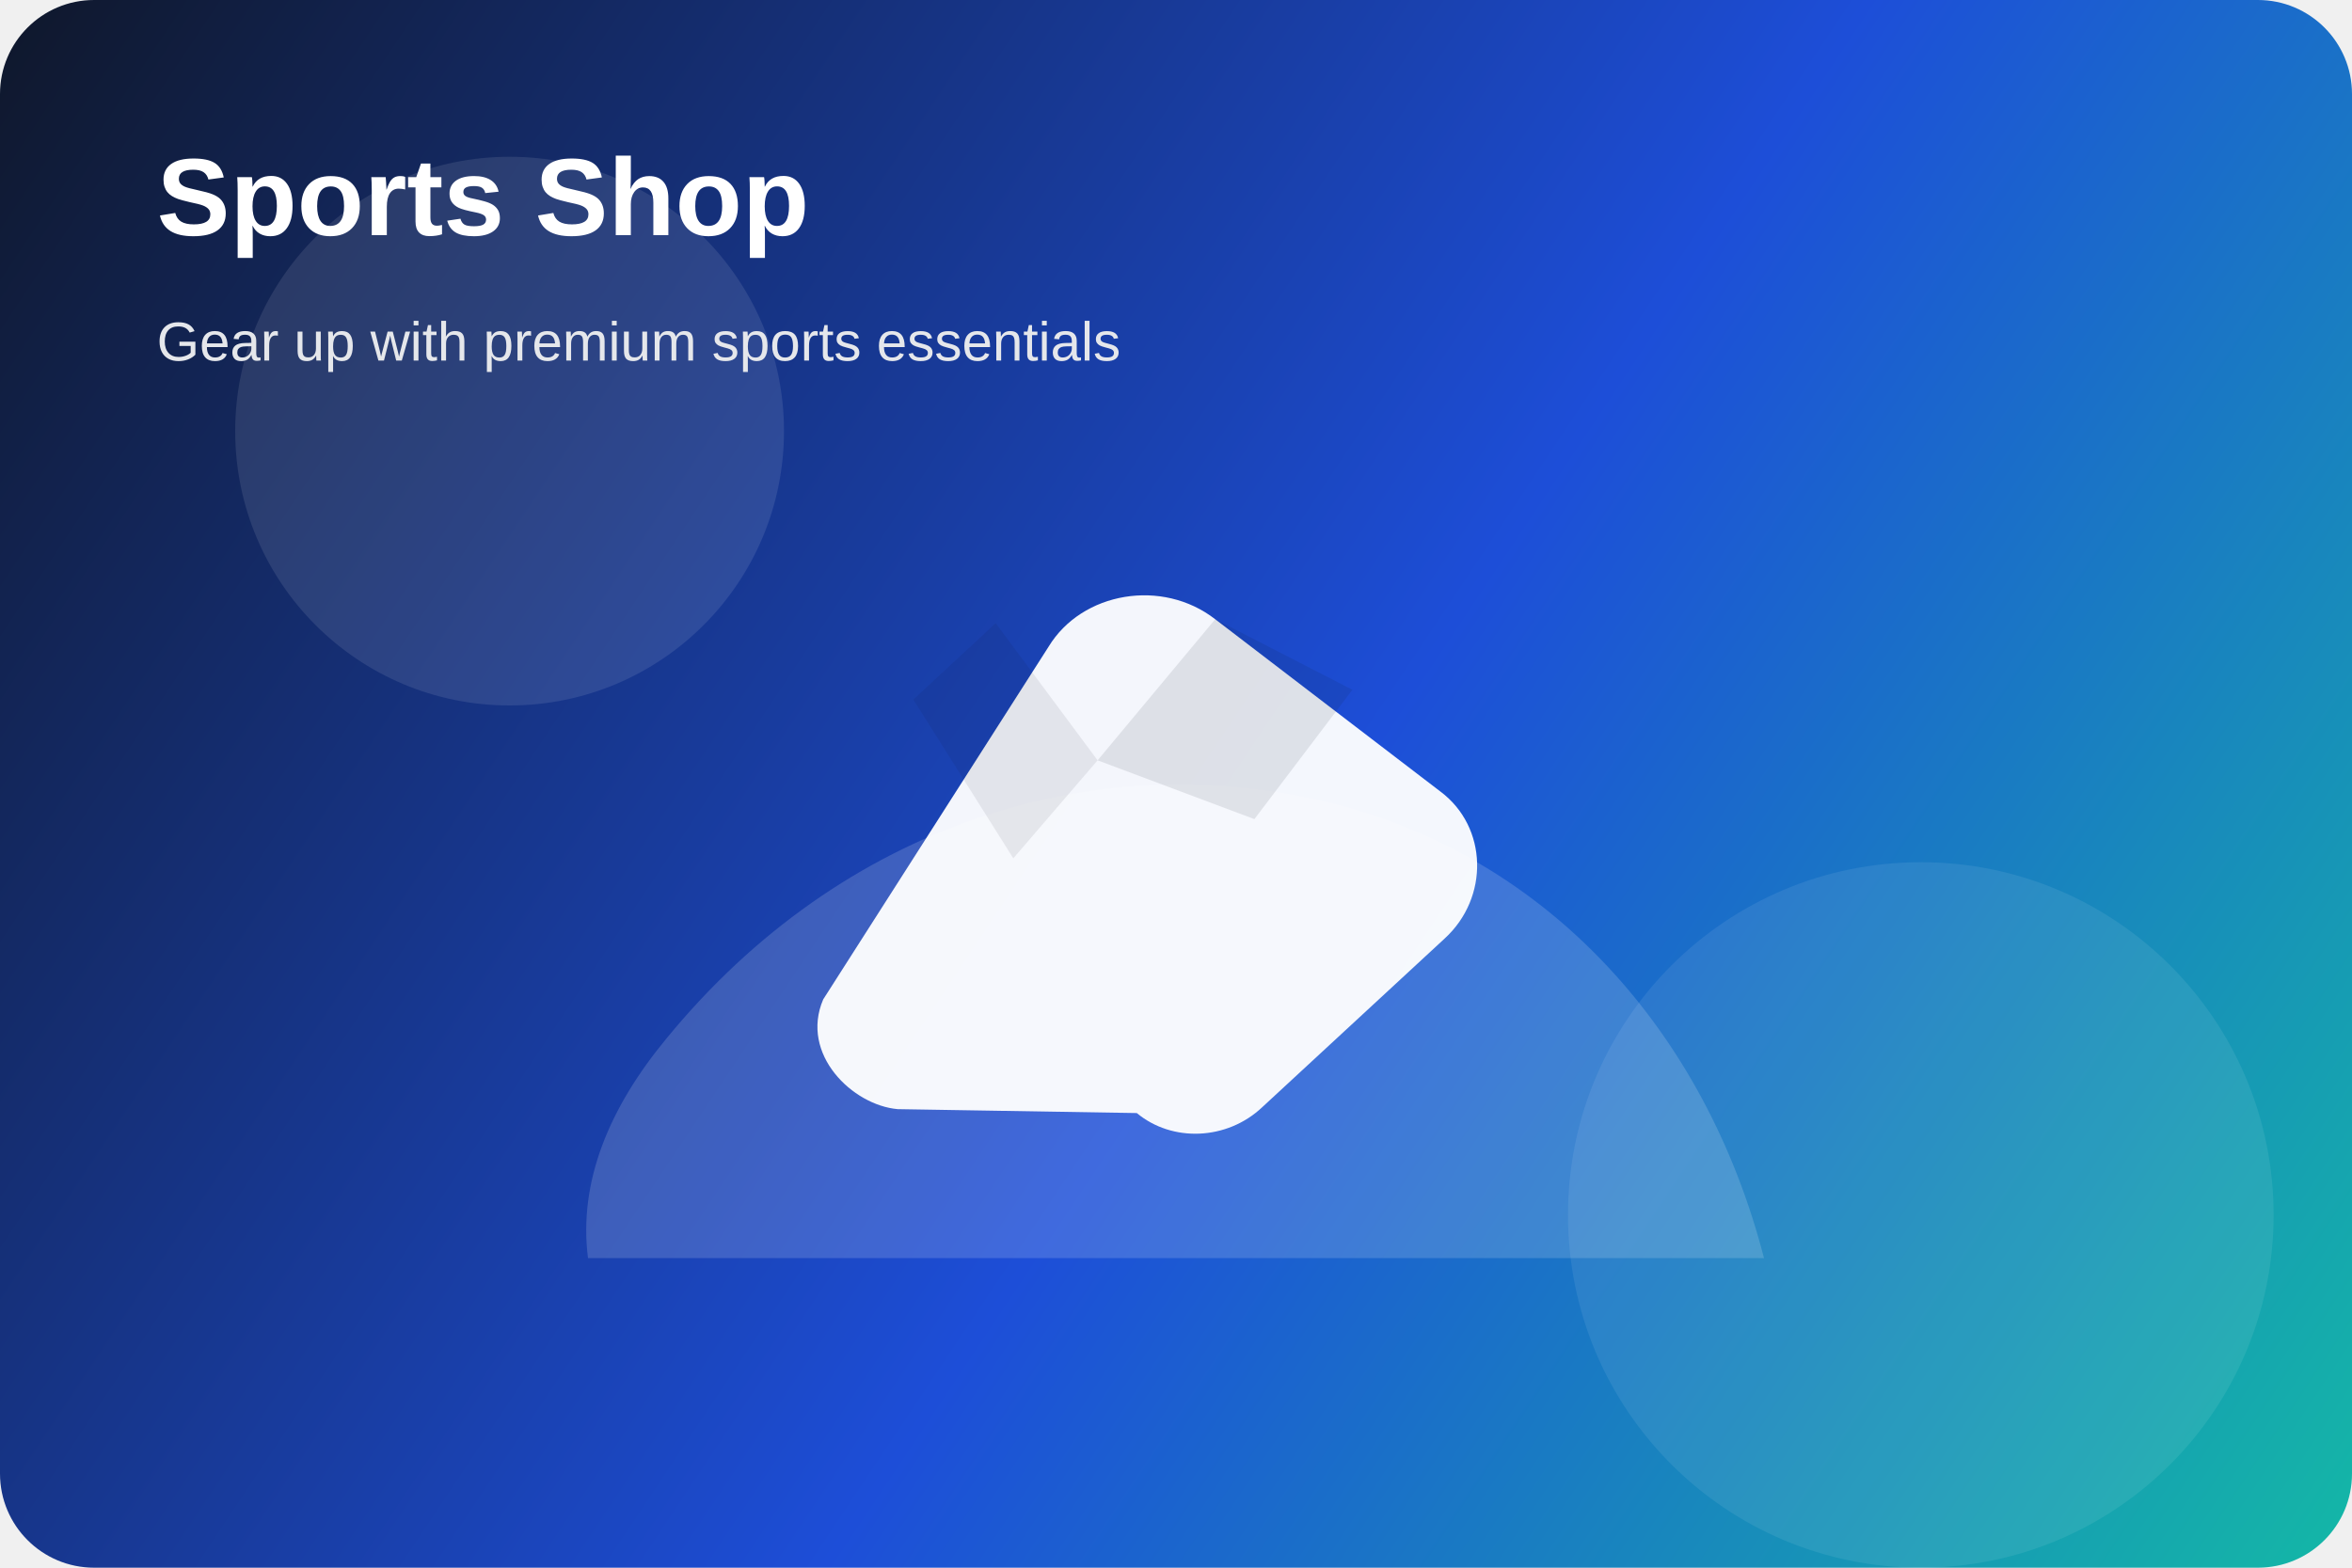
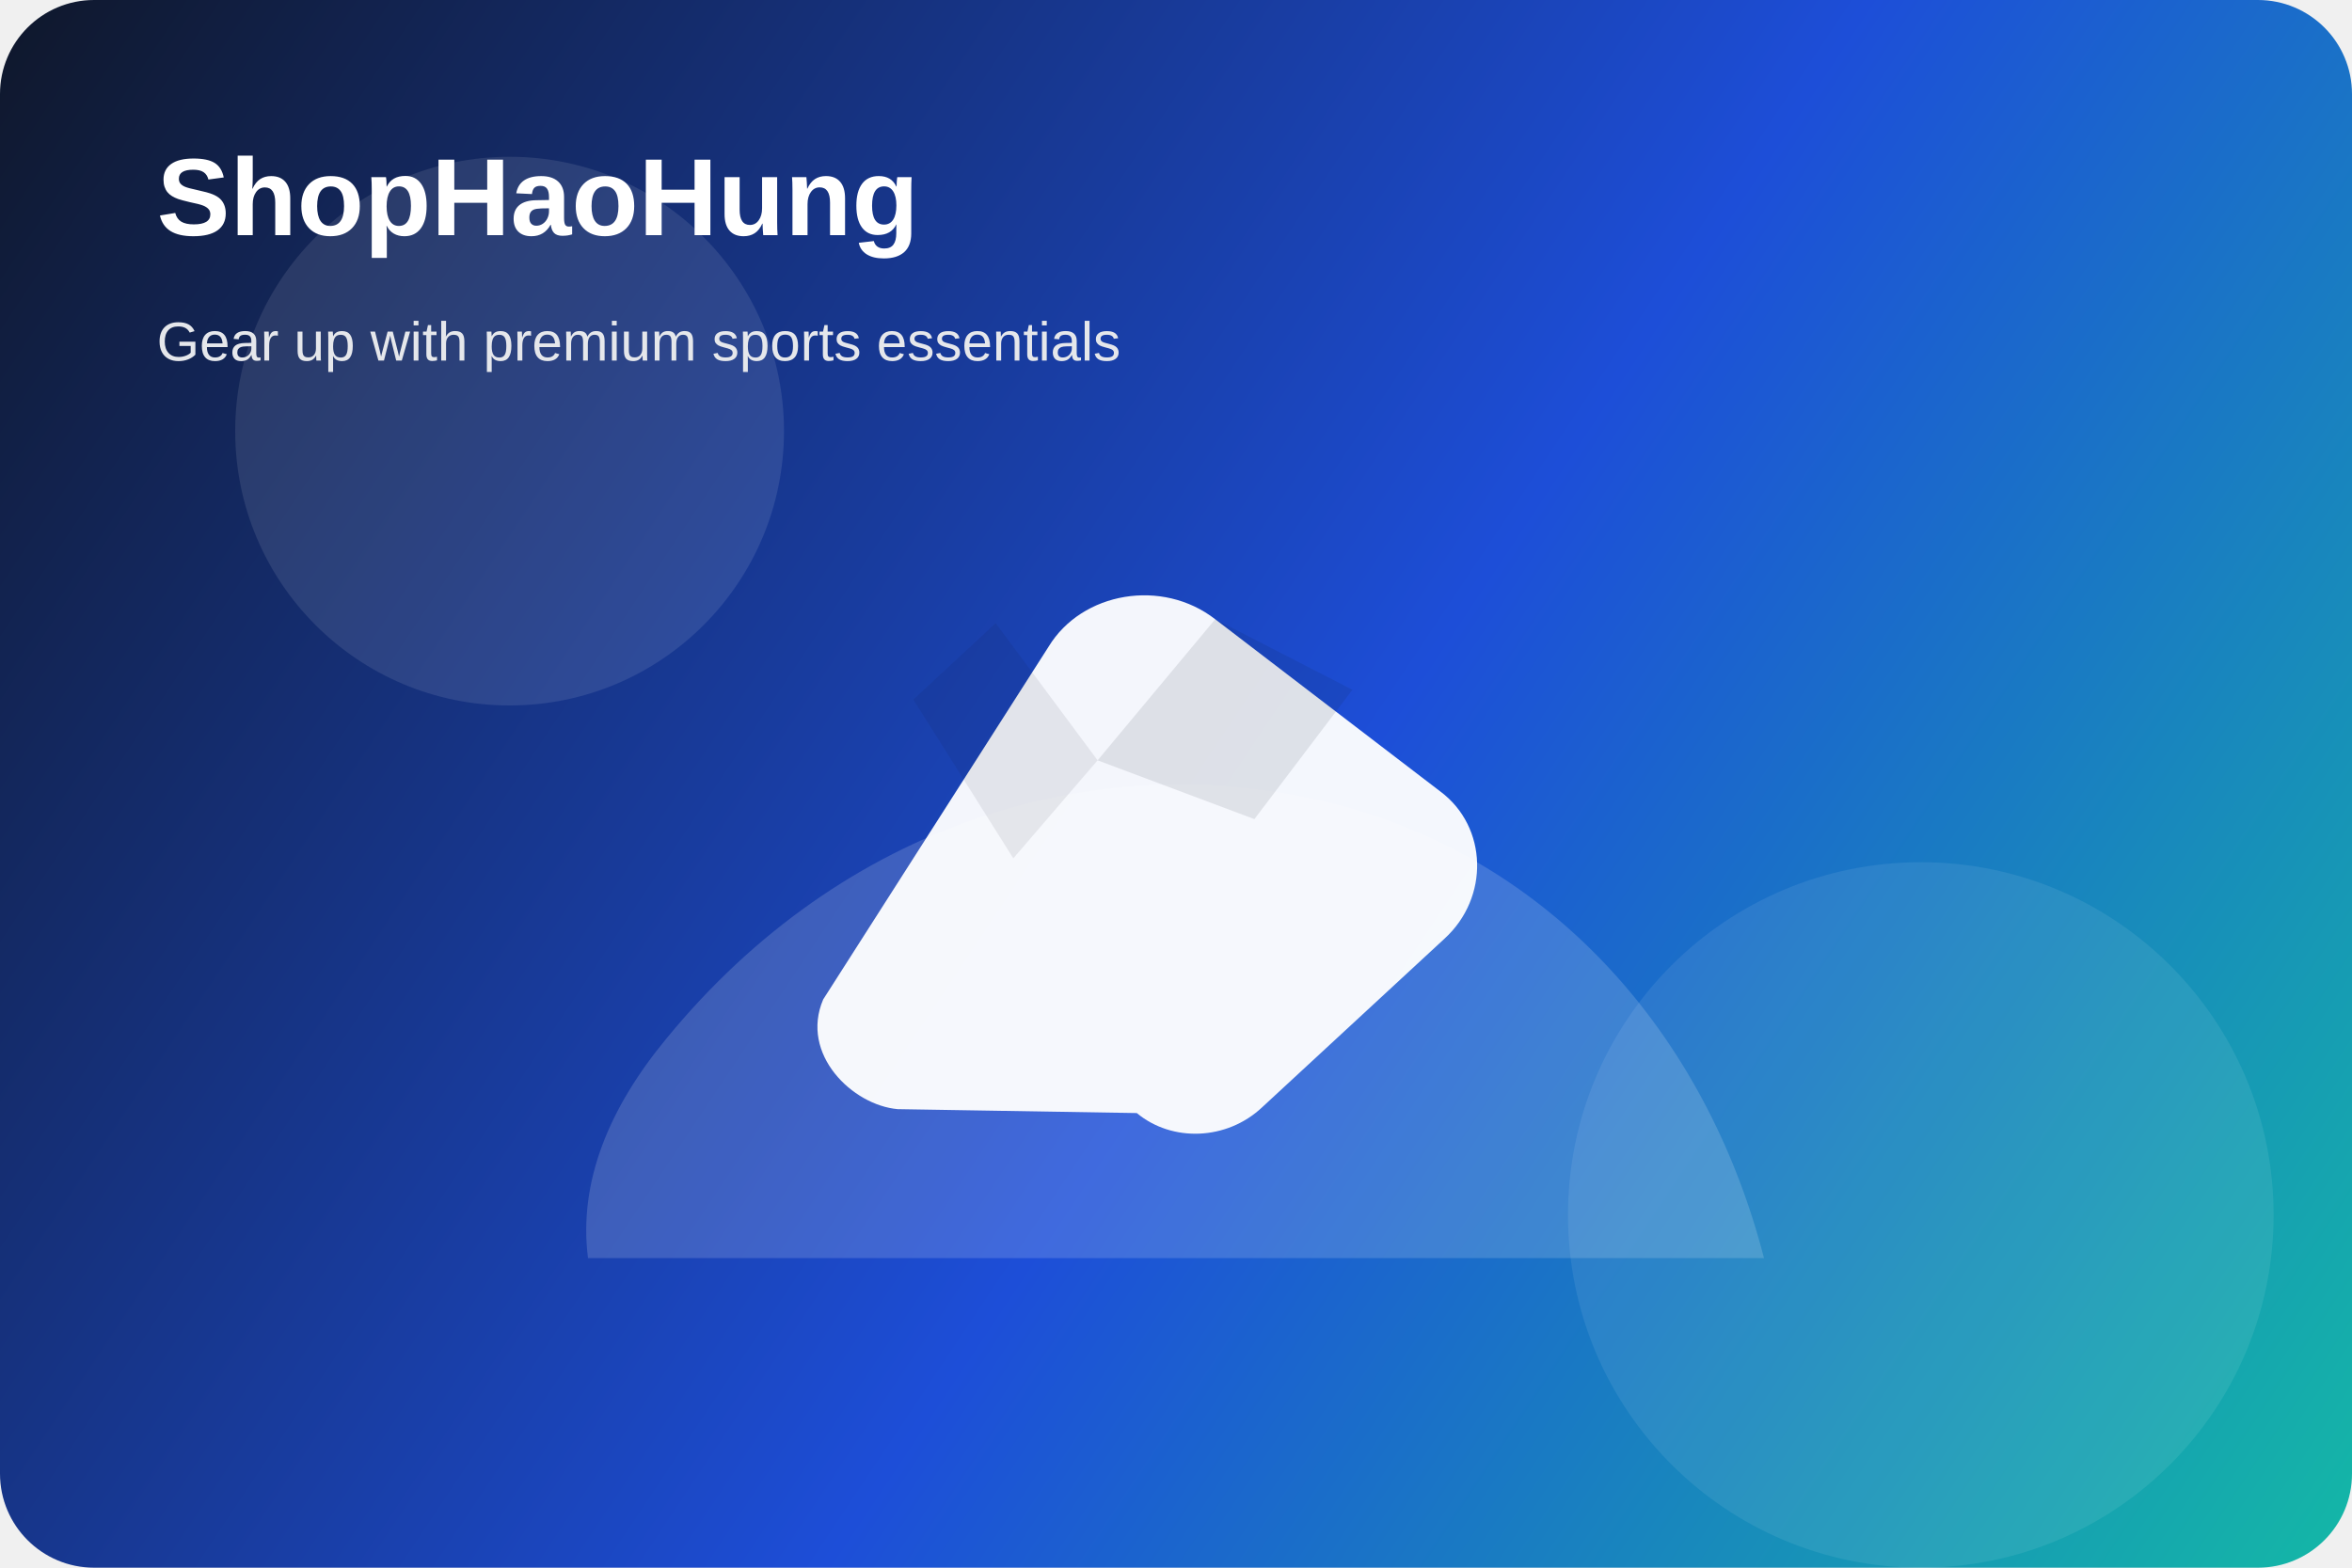
<svg xmlns="http://www.w3.org/2000/svg" width="1200" height="800" viewBox="0 0 1200 800" fill="none">
  <rect width="1200" height="800" rx="48" fill="url(#paint0_linear_1_2)" />
  <circle cx="260" cy="220" r="140" fill="#FFFFFF" fill-opacity="0.10" />
  <circle cx="980" cy="620" r="180" fill="#FFFFFF" fill-opacity="0.08" />
  <path d="M340 530C430 420 560 380 680 410C790 438 870 526 900 642H300C295 603 311 565 340 530Z" fill="#FFFFFF" fill-opacity="0.16" />
  <path d="M420 510L535 330C552 302 593 295 620 316L735 404C759 422 760 458 737 479L644 565C626 582 598 583 580 568L458 566C435 564 408 538 420 510Z" fill="#FFFFFF" fill-opacity="0.95" />
  <path d="M508 318L560 388L517 438L466 357L508 318Z" fill="#0F172A" fill-opacity="0.08" />
  <path d="M620 316L690 352L640 418L560 388L620 316Z" fill="#0F172A" fill-opacity="0.10" />
-   <text x="80" y="120" fill="white" font-size="56" font-weight="700" font-family="Arial, sans-serif">Sports Shop</text>
+   <text x="80" y="120" fill="white" font-size="56" font-weight="700" font-family="Arial, sans-serif">ShopHaoHung</text>
  <text x="80" y="184" fill="#E5E7EB" font-size="28" font-weight="400" font-family="Arial, sans-serif">Gear up with premium sports essentials</text>
  <defs>
    <linearGradient id="paint0_linear_1_2" x1="0" y1="0" x2="1200" y2="800" gradientUnits="userSpaceOnUse">
      <stop stop-color="#0F172A" />
      <stop offset="0.55" stop-color="#1D4ED8" />
      <stop offset="1" stop-color="#14B8A6" />
    </linearGradient>
  </defs>
</svg>
